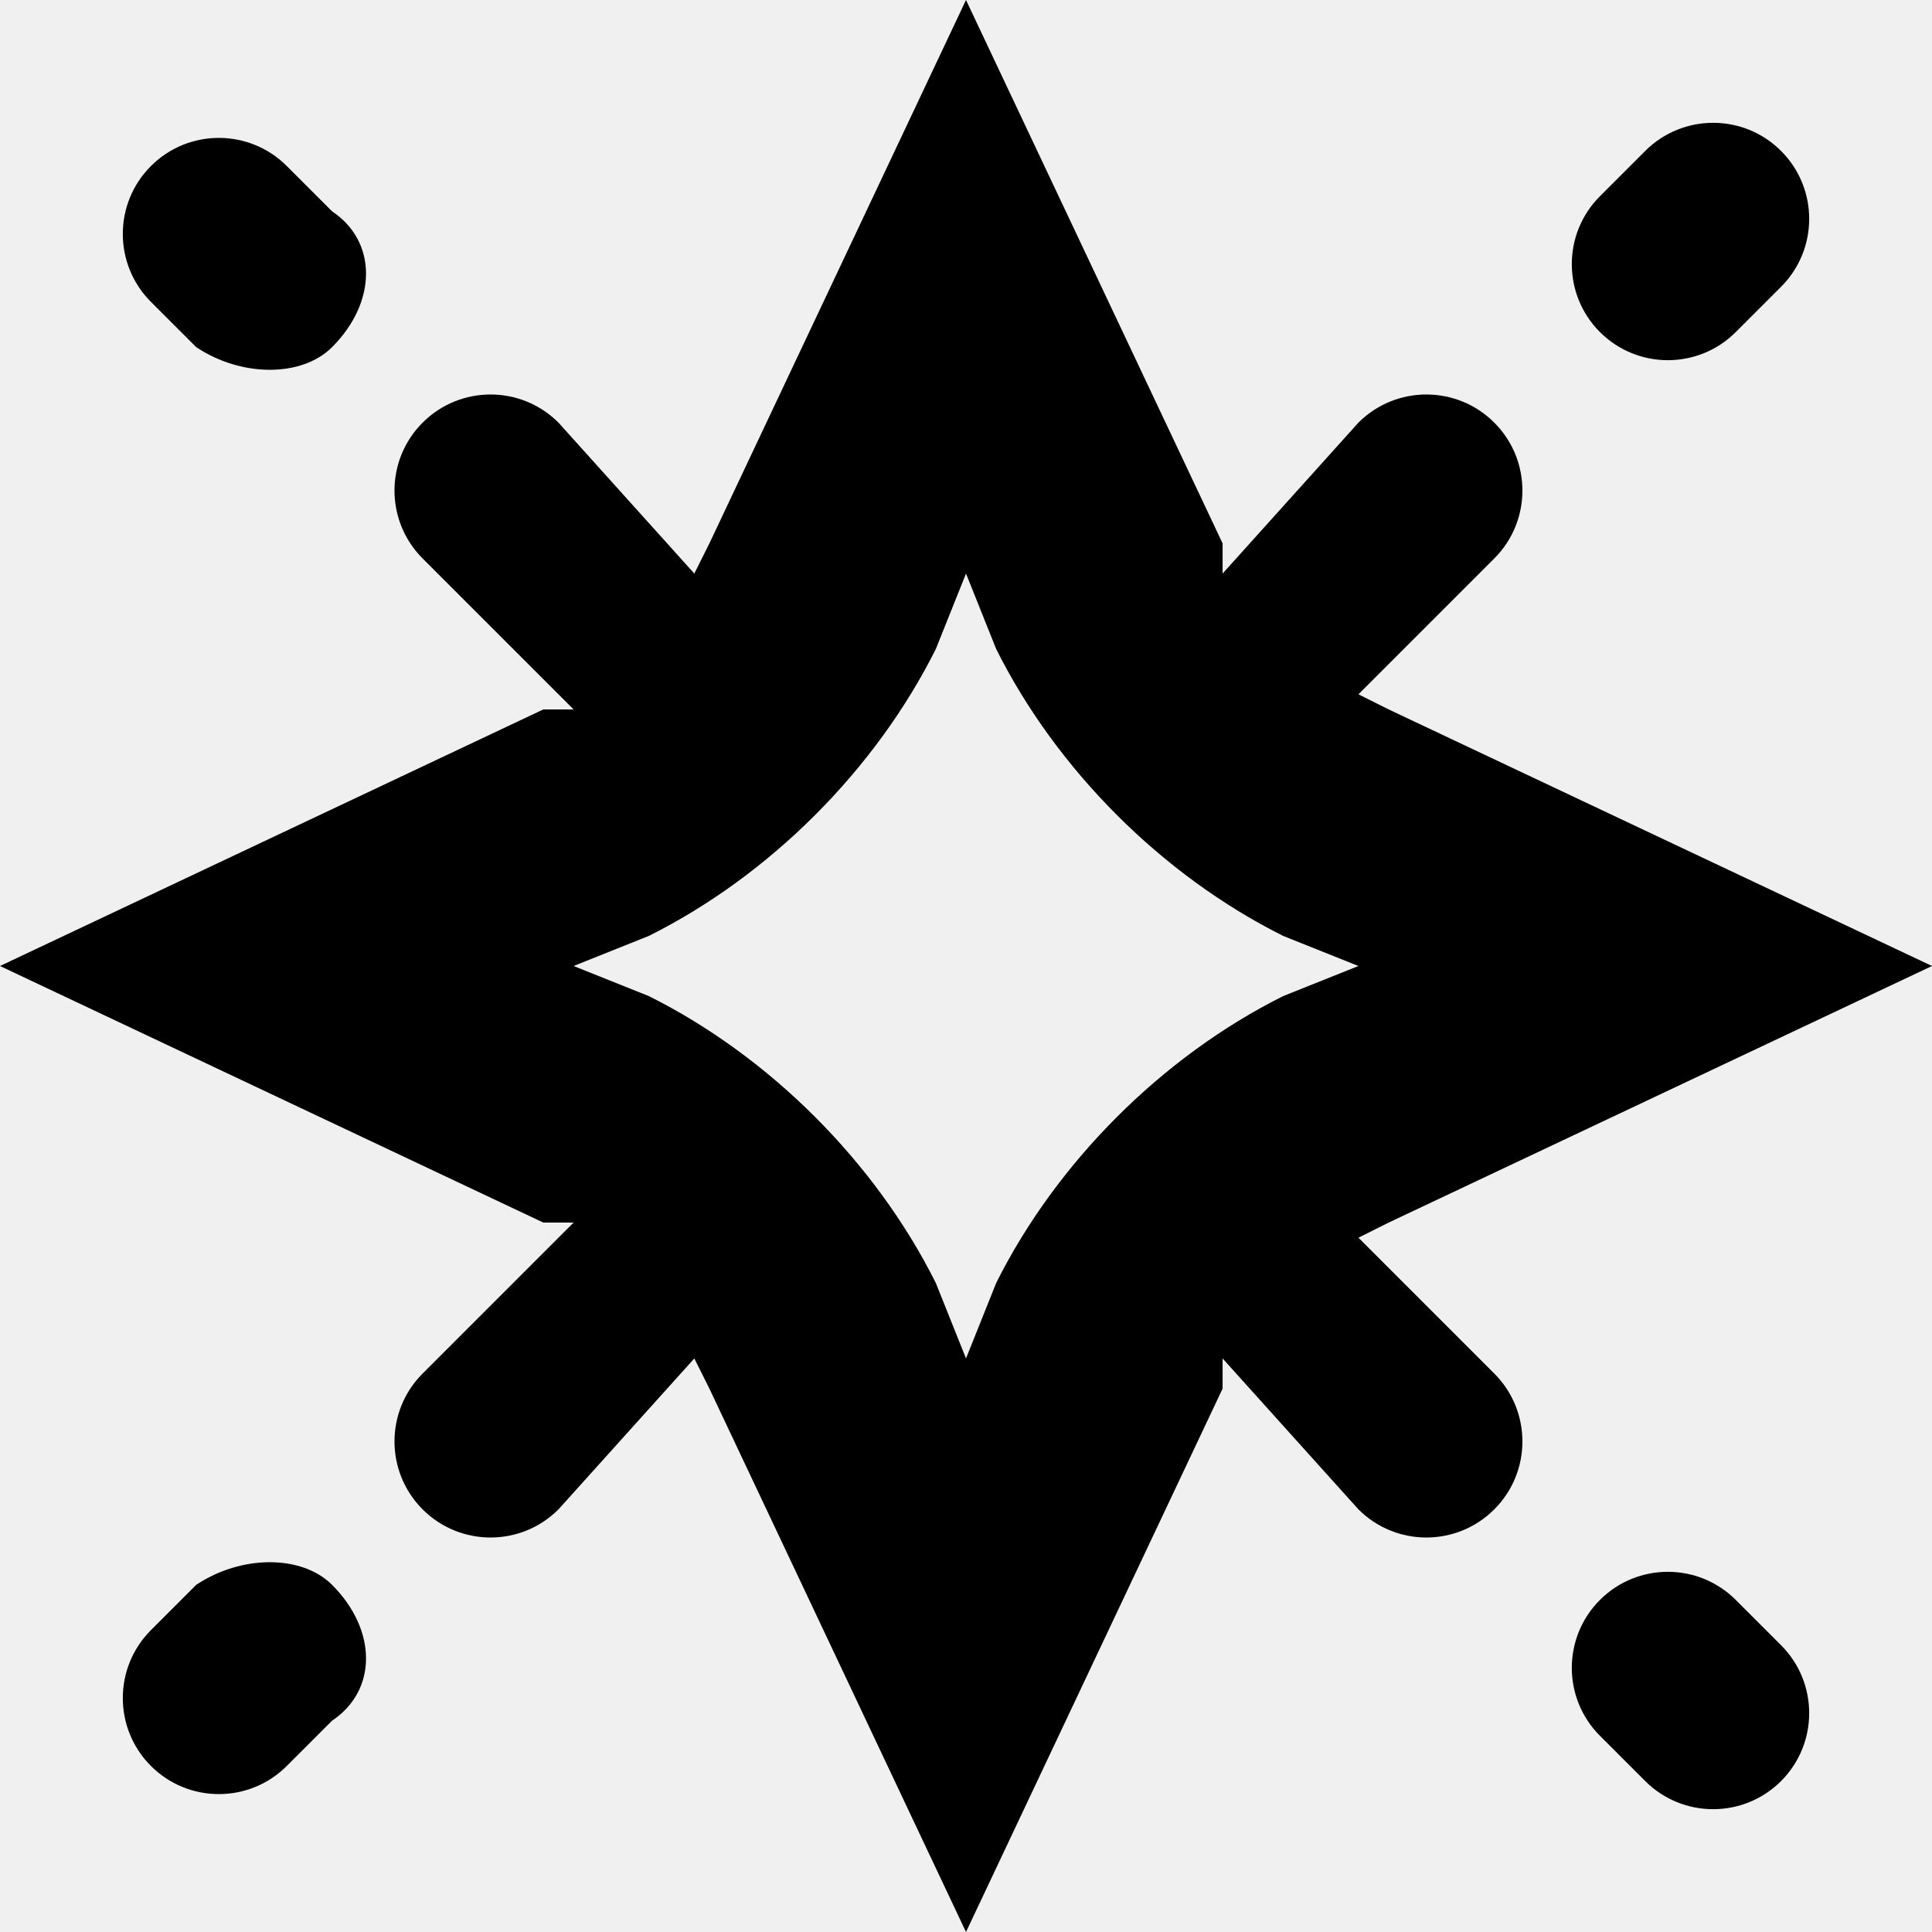
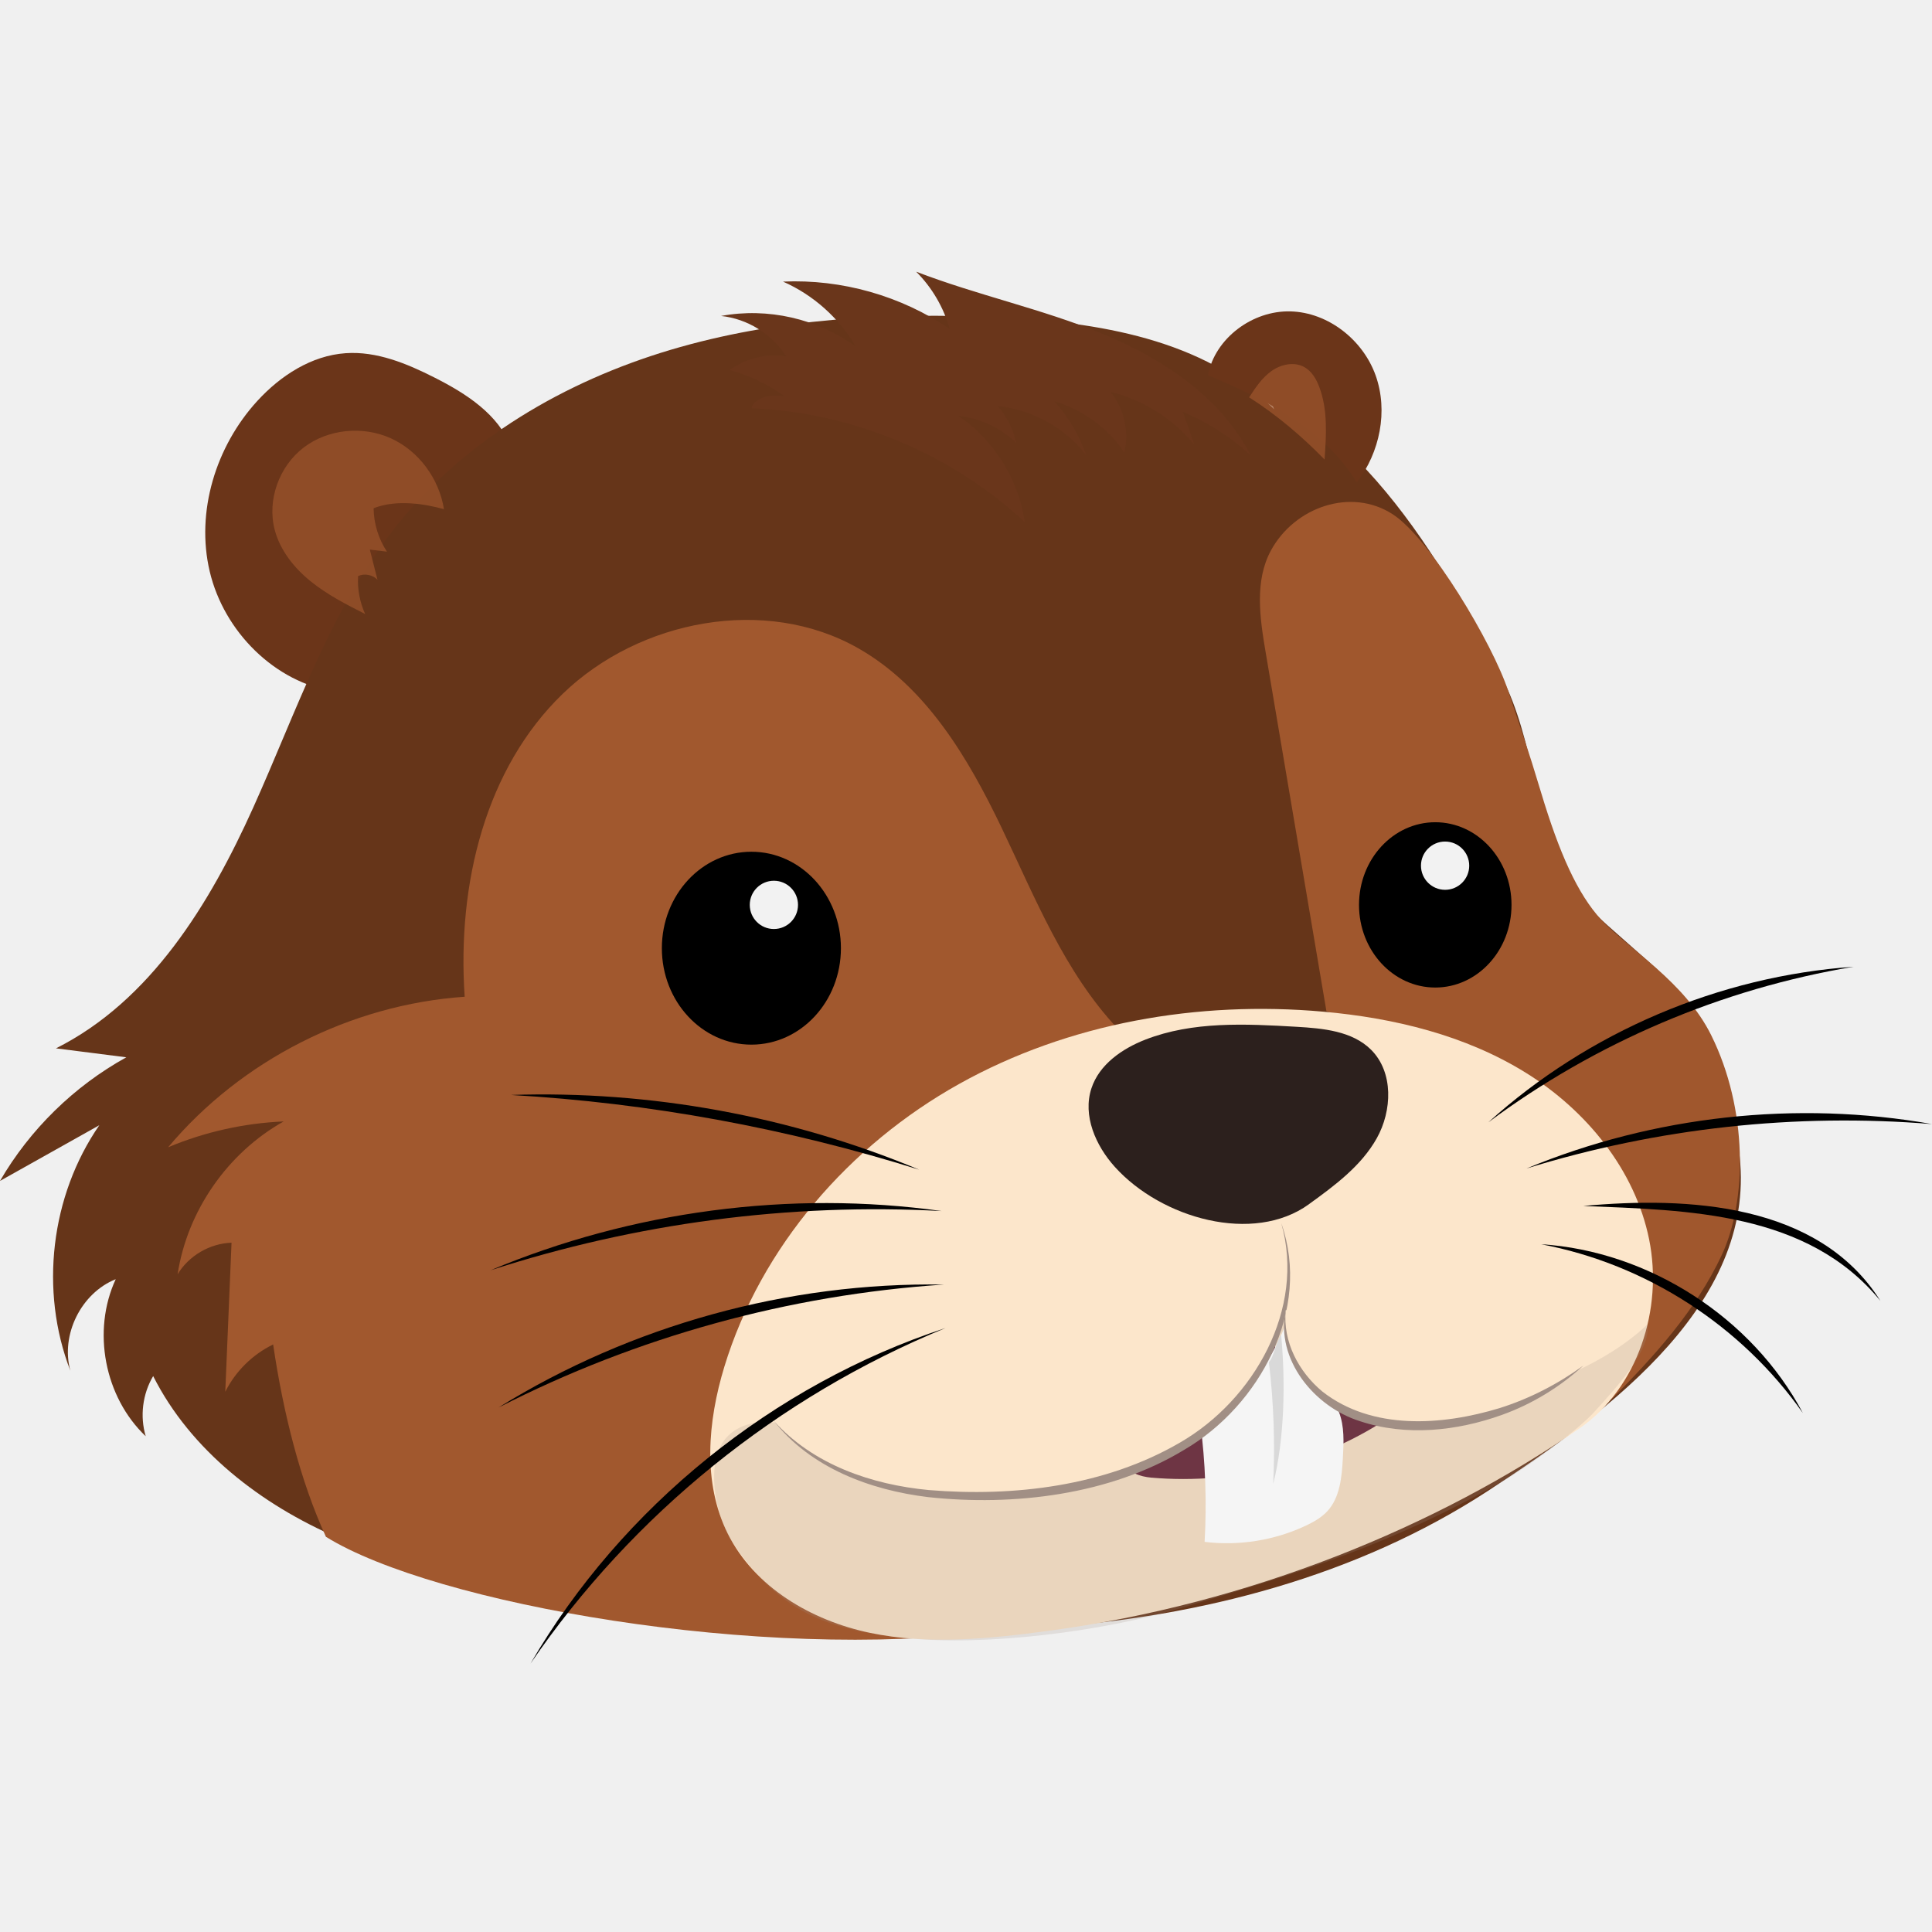
- <svg xmlns="http://www.w3.org/2000/svg" viewBox="0 0 128 128">
-   <path fill-rule="evenodd" d="M81 36 64 0 47 36l-1 2-9-10a6 6 0 0 0-9 9l10 10h-2L0 64l36 17h2L28 91a6 6 0 1 0 9 9l9-10 1 2 17 36 17-36v-2l9 10a6 6 0 1 0 9-9l-9-9 2-1 36-17-36-17-2-1 9-9a6 6 0 1 0-9-9l-9 10v-2Zm-17 2-2 5c-4 8-11 15-19 19l-5 2 5 2c8 4 15 11 19 19l2 5 2-5c4-8 11-15 19-19l5-2-5-2c-8-4-15-11-19-19l-2-5Z" clip-rule="evenodd" />
-   <path d="M118 19a6 6 0 0 0-9-9l-3 3a6 6 0 1 0 9 9l3-3Zm-96 4c-2 2-6 2-9 0l-3-3a6 6 0 1 1 9-9l3 3c3 2 3 6 0 9Zm0 82c-2-2-6-2-9 0l-3 3a6 6 0 1 0 9 9l3-3c3-2 3-6 0-9Zm96 4a6 6 0 0 1-9 9l-3-3a6 6 0 1 1 9-9l3 3Z" />
-   <style>path{fill:#000}@media (prefers-color-scheme:dark){path{fill:#fff}}</style>
+ <svg xmlns="http://www.w3.org/2000/svg" width="128" height="128" viewBox="0 0 128 128" fill="none">
+   <path d="M33.857 29.621C33.015 27.441 30.876 26.07 28.79 25.016C26.952 24.084 24.956 23.257 22.899 23.4C20.635 23.555 18.587 24.884 17.053 26.558C14.3 29.562 12.956 33.907 13.897 37.872C14.838 41.837 18.192 45.215 22.219 45.838C23.233 42.556 24.387 39.281 26.21 36.367C28.033 33.454 30.587 30.904 33.854 29.621H33.857Z" fill="#6B3519" />
+   <path d="M84.419 27.122C79.764 22.459 72.69 21.325 66.11 21.024C58.819 20.691 51.421 21.097 44.426 23.178C37.431 25.261 30.833 29.115 26.283 34.819C21.912 40.3 19.656 47.115 16.775 53.508C13.894 59.901 9.976 66.312 3.708 69.456C5.262 69.655 6.814 69.85 8.369 70.049C4.912 71.96 1.984 74.824 0 78.239C2.194 77.009 4.389 75.779 6.58 74.549C3.352 79.224 2.609 85.518 4.663 90.819C4.003 88.437 5.374 85.67 7.667 84.75C6.081 88.171 6.919 92.56 9.654 95.155C9.26 93.834 9.444 92.353 10.148 91.169C12.637 96.104 17.301 99.681 22.374 101.875C27.446 104.07 32.96 105.022 38.427 105.849C48.633 107.389 58.965 108.549 69.263 107.833C79.559 107.117 89.883 104.438 98.532 98.807C106.915 93.349 116.596 86.082 115.202 76.177C114.67 72.395 113.592 70.108 111.923 66.671C110.906 64.576 104.721 60.354 103.704 58.259C101.734 54.2 101.594 48.926 99.522 44.92C97.144 40.321 94.605 35.748 91.192 31.853C87.779 27.958 83.405 24.744 84.413 27.114L84.419 27.122Z" fill="#663519" />
+   <path d="M80.027 24.855C80.506 22.398 82.987 20.566 85.491 20.63C87.995 20.694 90.298 22.517 91.139 24.872C91.981 27.23 91.42 29.98 89.892 31.964C87.586 28.215 83.528 26.348 80.03 24.855H80.027Z" fill="#6B3519" />
+   <path d="M74.069 68.17C70.531 64.416 68.588 59.501 66.367 54.858C64.146 50.215 61.364 45.516 56.876 42.957C50.722 39.447 42.366 41.054 37.279 45.969C32.194 50.884 30.272 58.504 30.786 66.037C23.247 66.554 15.98 70.242 11.139 76.01C13.561 74.993 16.167 74.412 18.794 74.298C15.074 76.384 12.407 80.229 11.767 84.425C12.506 83.195 13.9 82.38 15.34 82.333C15.203 85.623 15.066 88.916 14.925 92.207C15.6 90.856 16.731 89.737 18.096 89.074C18.768 93.626 19.896 98.115 21.593 101.817C28.741 106.261 50.503 110.109 65.826 108.079C60.269 102.521 57.732 94.144 59.284 86.462C60.836 78.78 66.428 72.024 74.069 68.17Z" fill="#A1582E" />
+   <path d="M106.751 92.721C109.594 89.869 112.344 86.824 114.056 83.183C115.769 79.543 115.792 73.474 113.378 68.597C111.611 65.023 107.897 62.884 106.103 60.95C104.513 59.238 103.298 56.488 102.1 52.503C101.153 49.359 100.948 48.877 99.917 45.759C98.885 42.641 94.771 35.696 92.276 34.074C89.523 32.285 85.783 33.577 84.208 36.461C83.113 38.468 83.463 40.923 83.846 43.176C85.19 51.115 86.534 59.051 87.878 66.99C93.421 69.184 98.865 72.176 102.497 76.904C106.129 81.632 107.572 88.402 106.751 92.724V92.721Z" fill="#A0572D" />
+   <path d="M49.782 69.21C53.058 69.21 55.713 66.35 55.713 62.82C55.713 59.291 53.058 56.43 49.782 56.43C46.506 56.43 43.85 59.291 43.85 62.82C43.85 66.35 46.506 69.21 49.782 69.21Z" fill="black" />
+   <path d="M95.09 65.427C97.88 65.427 100.142 62.975 100.142 59.951C100.142 56.927 97.88 54.475 95.09 54.475C92.3 54.475 90.038 56.927 90.038 59.951C90.038 62.975 92.3 65.427 95.09 65.427Z" fill="black" />
+   <path d="M104.645 94.635C108.519 91.952 110.196 86.728 109.258 82.108C108.321 77.488 105.08 73.544 101.074 71.063C97.068 68.582 92.355 67.443 87.659 67.025C79.373 66.288 70.805 67.761 63.541 71.817C56.277 75.873 50.413 82.599 47.988 90.555C46.889 94.167 46.532 98.226 48.215 101.606C49.983 105.154 53.756 107.369 57.633 108.178C61.511 108.987 65.531 108.575 69.458 108.049C82.82 106.267 95.288 101.104 104.639 94.635H104.645Z" fill="#FCE6CB" />
+   <path d="M49.793 27.046C56.464 27.318 63.01 30.047 67.898 34.594C67.489 31.771 65.85 29.147 63.489 27.543C64.918 27.707 66.288 28.347 67.328 29.337C67.124 28.443 66.703 27.602 66.107 26.906C68.389 27.137 70.557 28.338 71.965 30.152C71.507 28.843 70.788 27.628 69.862 26.593C71.734 27.14 73.403 28.361 74.493 29.98C74.82 28.595 74.472 27.067 73.575 25.962C75.738 26.497 77.716 27.742 79.127 29.463C78.876 28.738 78.622 28.014 78.37 27.289C80.024 27.976 81.555 28.957 82.867 30.179C80.898 26.319 77.035 23.756 73.029 22.108C69.02 20.46 64.742 19.557 60.698 18C61.747 19.046 62.519 20.367 62.919 21.793C59.702 19.598 55.766 18.482 51.877 18.657C53.884 19.54 55.596 21.071 56.701 22.964C54.168 21.112 50.857 20.358 47.771 20.934C49.516 21.115 51.152 22.132 52.09 23.613C50.787 23.403 49.405 23.736 48.338 24.516C49.65 24.867 50.895 25.463 51.988 26.266C51.006 26.085 49.951 26.363 49.79 27.052L49.793 27.046Z" fill="#6A361B" />
+   <path d="M86.727 79.776C88.431 78.543 90.184 77.249 91.212 75.417C92.241 73.582 92.329 71.043 90.844 69.555C89.594 68.305 87.656 68.129 85.889 68.027C82.519 67.831 79.028 67.653 75.884 68.877C74.338 69.479 72.827 70.528 72.31 72.106C71.717 73.909 72.591 75.902 73.862 77.31C76.944 80.729 83.04 82.453 86.727 79.779V79.776Z" fill="#2C201D" />
+   <path opacity="0.2" d="M85.053 87.3C83.694 93.141 77.736 97.013 71.784 97.764C65.832 98.515 59.871 96.779 54.173 94.903C52.192 94.252 49.744 93.673 48.245 95.12C46.649 96.66 47.333 100.403 48.569 102.243C51.573 106.714 54.673 107.985 60.032 108.529C65.391 109.072 73.055 108.084 78.218 106.548C86.28 104.146 92.276 102.29 99.581 98.124C101.135 97.238 104.487 94.822 105.679 93.486C106.874 92.154 109.399 89.512 109.153 87.739C106.088 90.71 99.964 93.101 95.712 92.692C91.464 92.282 87.44 89.93 85.05 87.3H85.053Z" fill="#A18F85" />
+   <path opacity="0.69" d="M29.413 33.732C29.094 31.722 27.75 29.881 25.895 29.039C24.039 28.198 21.728 28.417 20.112 29.656C18.496 30.895 17.684 33.124 18.198 35.094C18.555 36.458 19.478 37.618 20.574 38.506C21.669 39.395 22.934 40.041 24.191 40.68C23.837 39.894 23.674 39.024 23.724 38.162C24.147 37.975 24.685 38.077 25.009 38.407C24.84 37.741 24.67 37.075 24.501 36.411L25.637 36.549C25.073 35.701 24.764 34.687 24.752 33.671C26.321 33.057 28.223 33.405 29.407 33.732H29.413Z" fill="#A0572D" />
+   <path opacity="0.69" d="M87.756 30.442C87.87 28.832 87.975 27.163 87.411 25.653C87.215 25.127 86.914 24.604 86.426 24.326C85.757 23.946 84.88 24.13 84.249 24.575C83.618 25.019 83.183 25.679 82.759 26.325C84.617 27.505 86.303 28.954 87.756 30.445V30.442Z" fill="#A0572D" />
+   <path d="M98.611 74.353C105.215 68.375 113.916 64.667 122.805 64.05C114.056 65.514 105.729 69.059 98.611 74.353Z" fill="black" />
+   <path d="M101.135 77.415C109.551 73.924 119.027 72.883 128 74.473C118.948 73.734 109.814 74.733 101.135 77.415Z" fill="black" />
+   <path d="M102.1 82.433C109.244 82.888 116.084 87.295 119.444 93.618C115.368 87.821 109.063 83.75 102.1 82.433Z" fill="black" />
+   <path d="M104.896 79.899C111.798 79.262 120.485 79.695 124.581 86.184C119.76 80.296 111.885 80.18 104.896 79.899Z" fill="black" />
+   <path d="M33.857 72.544C43.073 72.238 52.388 73.941 60.897 77.494C52.116 74.742 43.044 73.076 33.857 72.544Z" fill="black" />
+   <path d="M32.501 84.159C41.863 80.235 52.336 78.835 62.393 80.235C52.28 79.689 42.132 81.039 32.501 84.159Z" fill="black" />
+   <path d="M84.208 88.761C82.23 91.786 79.27 94.263 75.799 95.803C75.27 96.04 74.642 96.367 74.648 96.905C74.653 97.557 75.553 97.831 76.263 97.896C81.918 98.392 87.753 96.879 92.276 93.743C88.72 93.697 85.415 91.073 84.208 88.758V88.761Z" fill="#6E3544" />
+   <path d="M33.027 93.252C41.799 87.812 52.204 84.937 62.524 85.106C52.257 85.79 42.19 88.566 33.027 93.252Z" fill="black" />
+   <path d="M79.522 94.261C79.863 96.876 79.96 99.52 79.808 102.153C82.093 102.433 84.454 102.054 86.534 101.069C87.046 100.826 87.545 100.543 87.931 100.131C88.781 99.213 88.898 97.855 88.968 96.607C89.027 95.573 89.082 94.497 88.702 93.533C88.284 92.464 87.396 91.666 86.616 90.821C85.836 89.977 85.111 88.948 85.155 87.803C84.094 90.497 82.242 92.879 79.519 94.263L79.522 94.261Z" fill="#F5F5F5" />
+   <path d="M62.638 87.987C51.535 92.54 41.919 100.321 35.148 110.215C41.203 99.827 51.216 91.739 62.638 87.987Z" fill="black" />
+   <path d="M84.895 81.059C86.467 85.845 84.138 91.309 80.226 94.483C76.313 97.656 71.135 98.869 66.101 99.097C60.704 99.342 54.743 98.287 51.275 94.144" fill="#FCE6CB" />
+   <path d="M84.895 81.059C86.894 86.76 83.46 93.13 78.47 96.046C73.54 99.044 67.147 99.804 61.484 99.187C57.656 98.722 53.718 97.253 51.272 94.144C53.875 97.037 57.747 98.363 61.537 98.72C67.185 99.184 73.222 98.462 78.18 95.573C83.078 92.741 86.499 86.722 84.892 81.056L84.895 81.059Z" fill="#A18F85" />
+   <path d="M85.184 86.798C84.796 89.162 86.163 91.584 88.162 92.908C90.16 94.231 92.668 94.585 95.055 94.412C98.634 94.153 102.126 92.759 104.899 90.477" fill="#FCE6CB" />
+   <path d="M85.184 86.798C84.974 88.887 86.043 90.889 87.609 92.192C90.908 94.778 95.549 94.451 99.362 93.288C101.343 92.662 103.21 91.698 104.899 90.477C103.353 91.891 101.515 93.019 99.517 93.737C96.527 94.813 93.153 95.175 90.093 94.155C87.072 93.203 84.486 90.065 85.184 86.798Z" fill="#A18F85" />
+   <path d="M51.272 61.549C52.155 61.549 52.87 60.834 52.87 59.951C52.87 59.068 52.155 58.352 51.272 58.352C50.389 58.352 49.674 59.068 49.674 59.951C49.674 60.834 50.389 61.549 51.272 61.549Z" fill="#F2F2F2" />
+   <path d="M95.741 58.952C96.624 58.952 97.34 58.236 97.34 57.353C97.34 56.47 96.624 55.755 95.741 55.755C94.859 55.755 94.143 56.47 94.143 57.353C94.143 58.236 94.859 58.952 95.741 58.952Z" fill="#F2F2F2" />
+   <path d="M84.068 90.246C84.387 92.922 84.48 95.625 84.352 98.319C85.111 95.307 85.17 91.543 84.88 88.449C84.55 88.858 84.404 89.892 84.068 90.246Z" fill="#D9D9D9" />
</svg>
